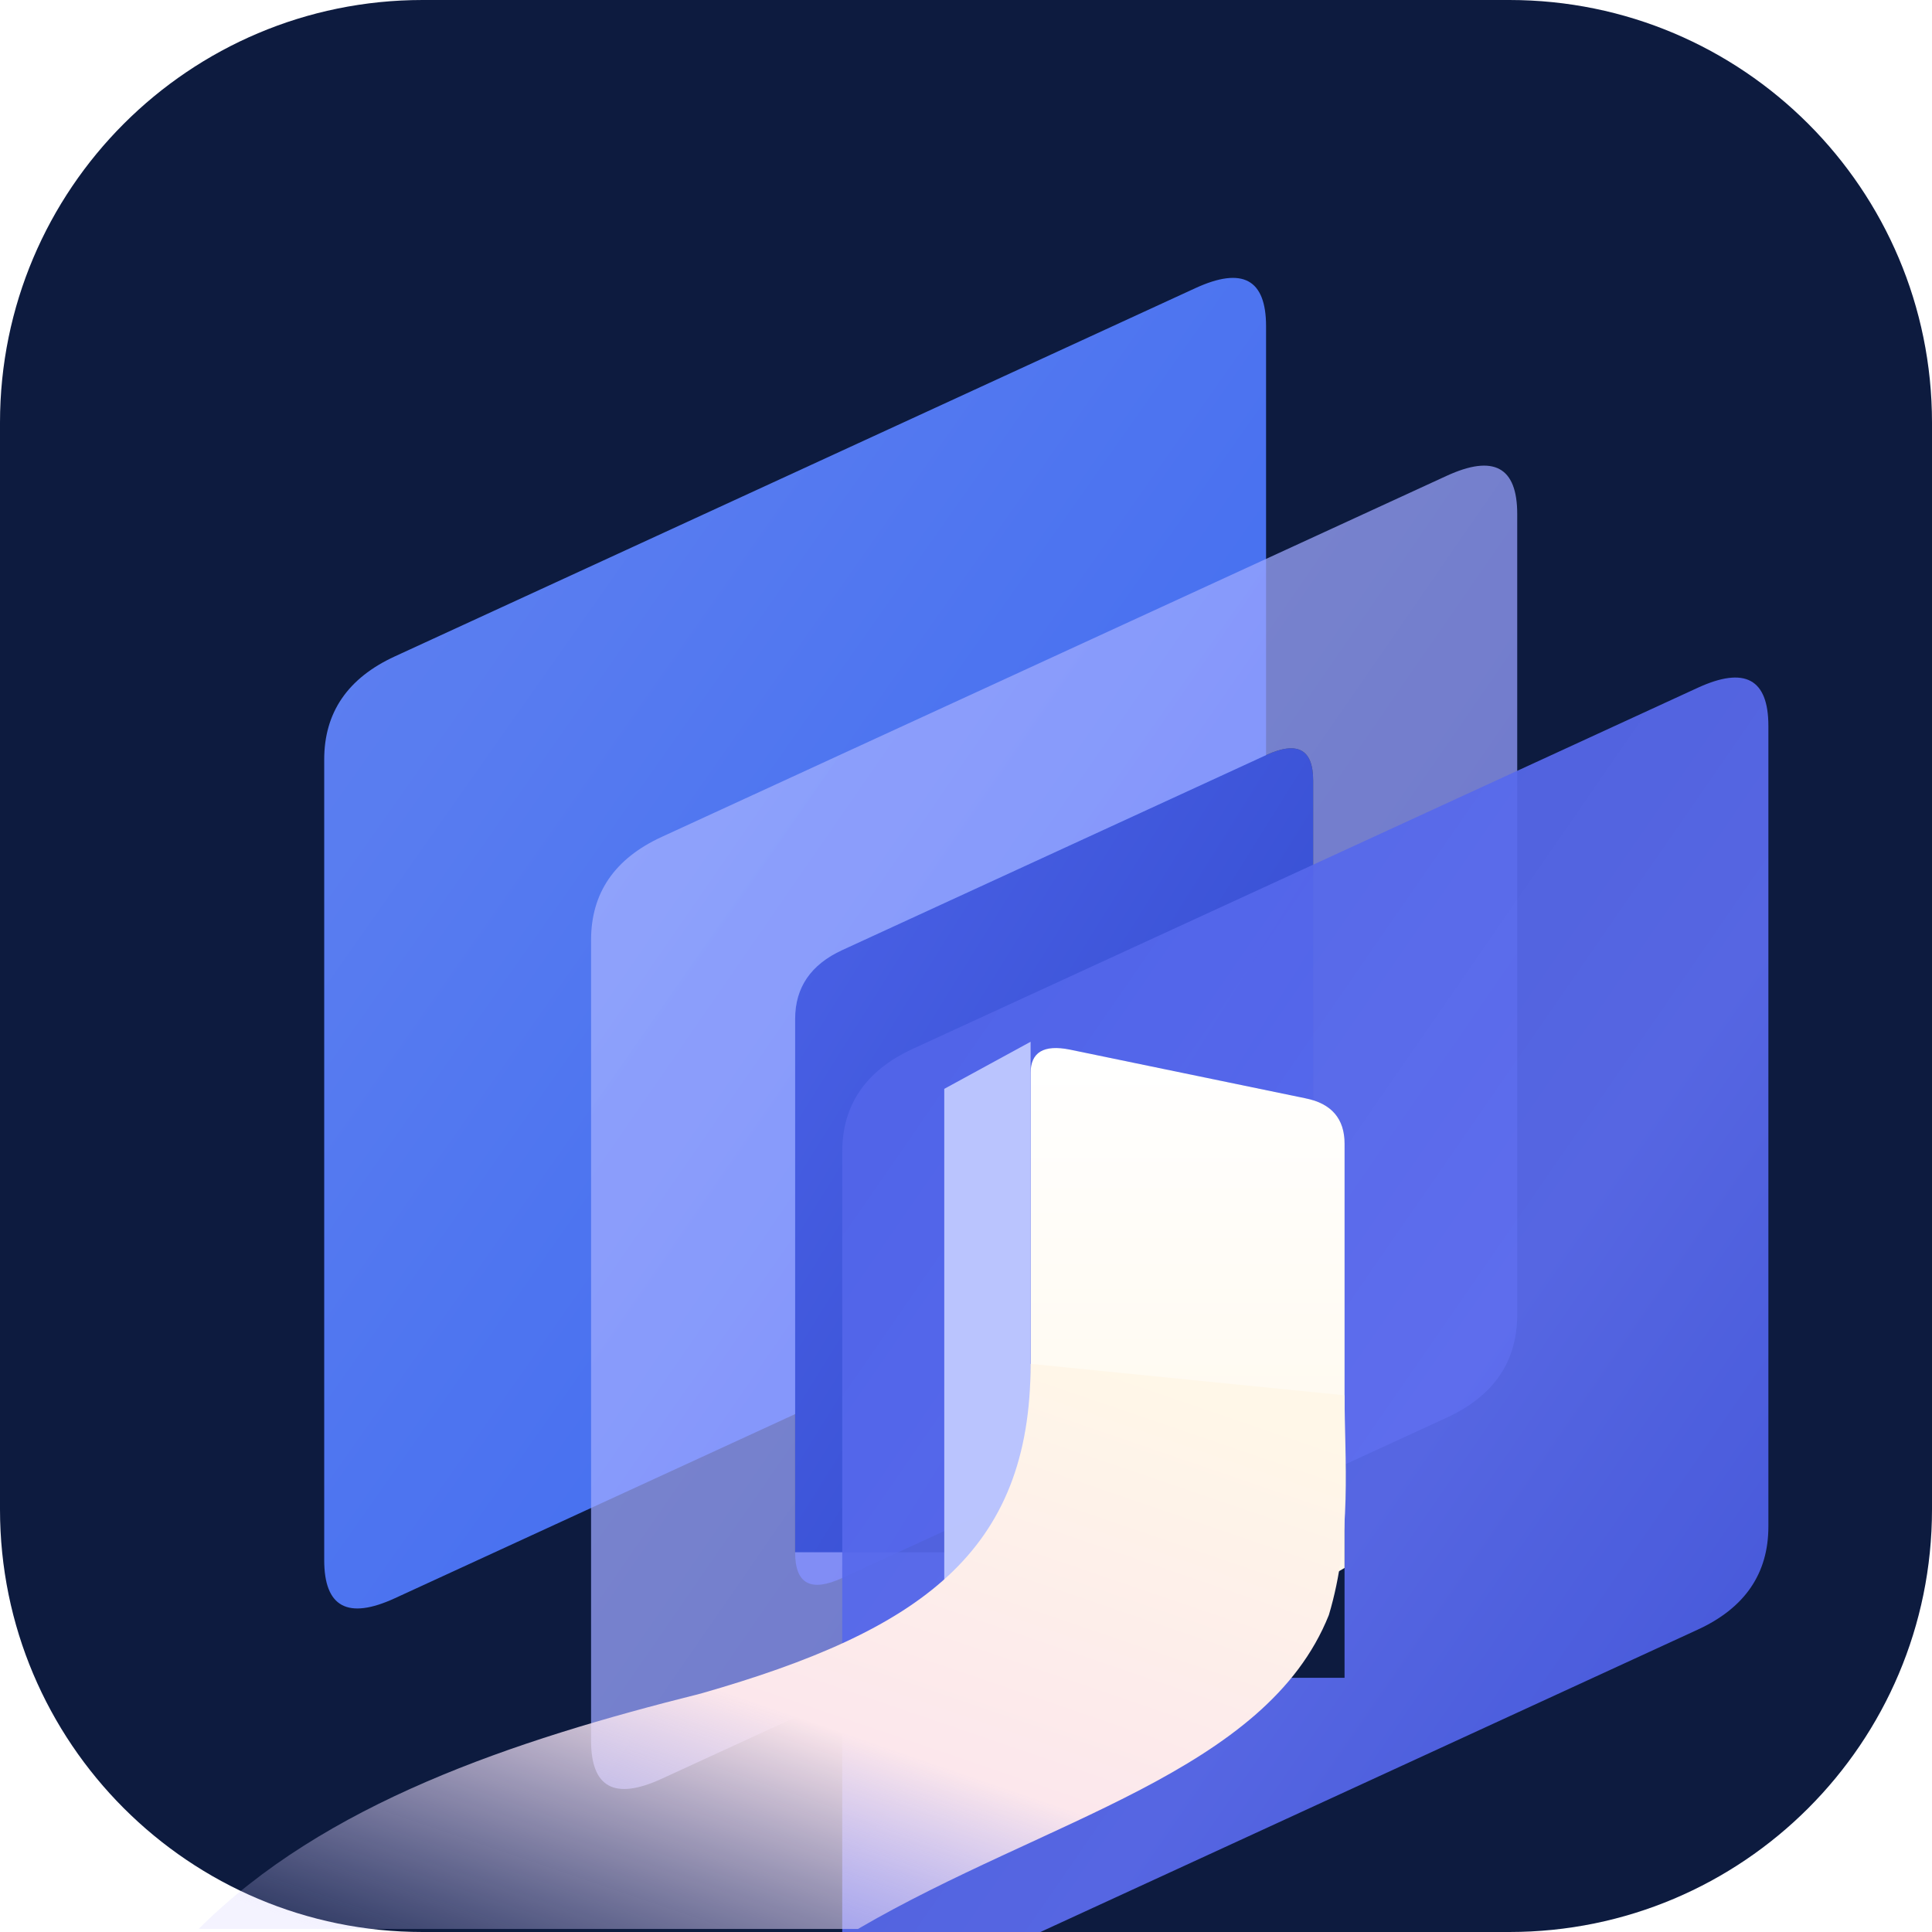
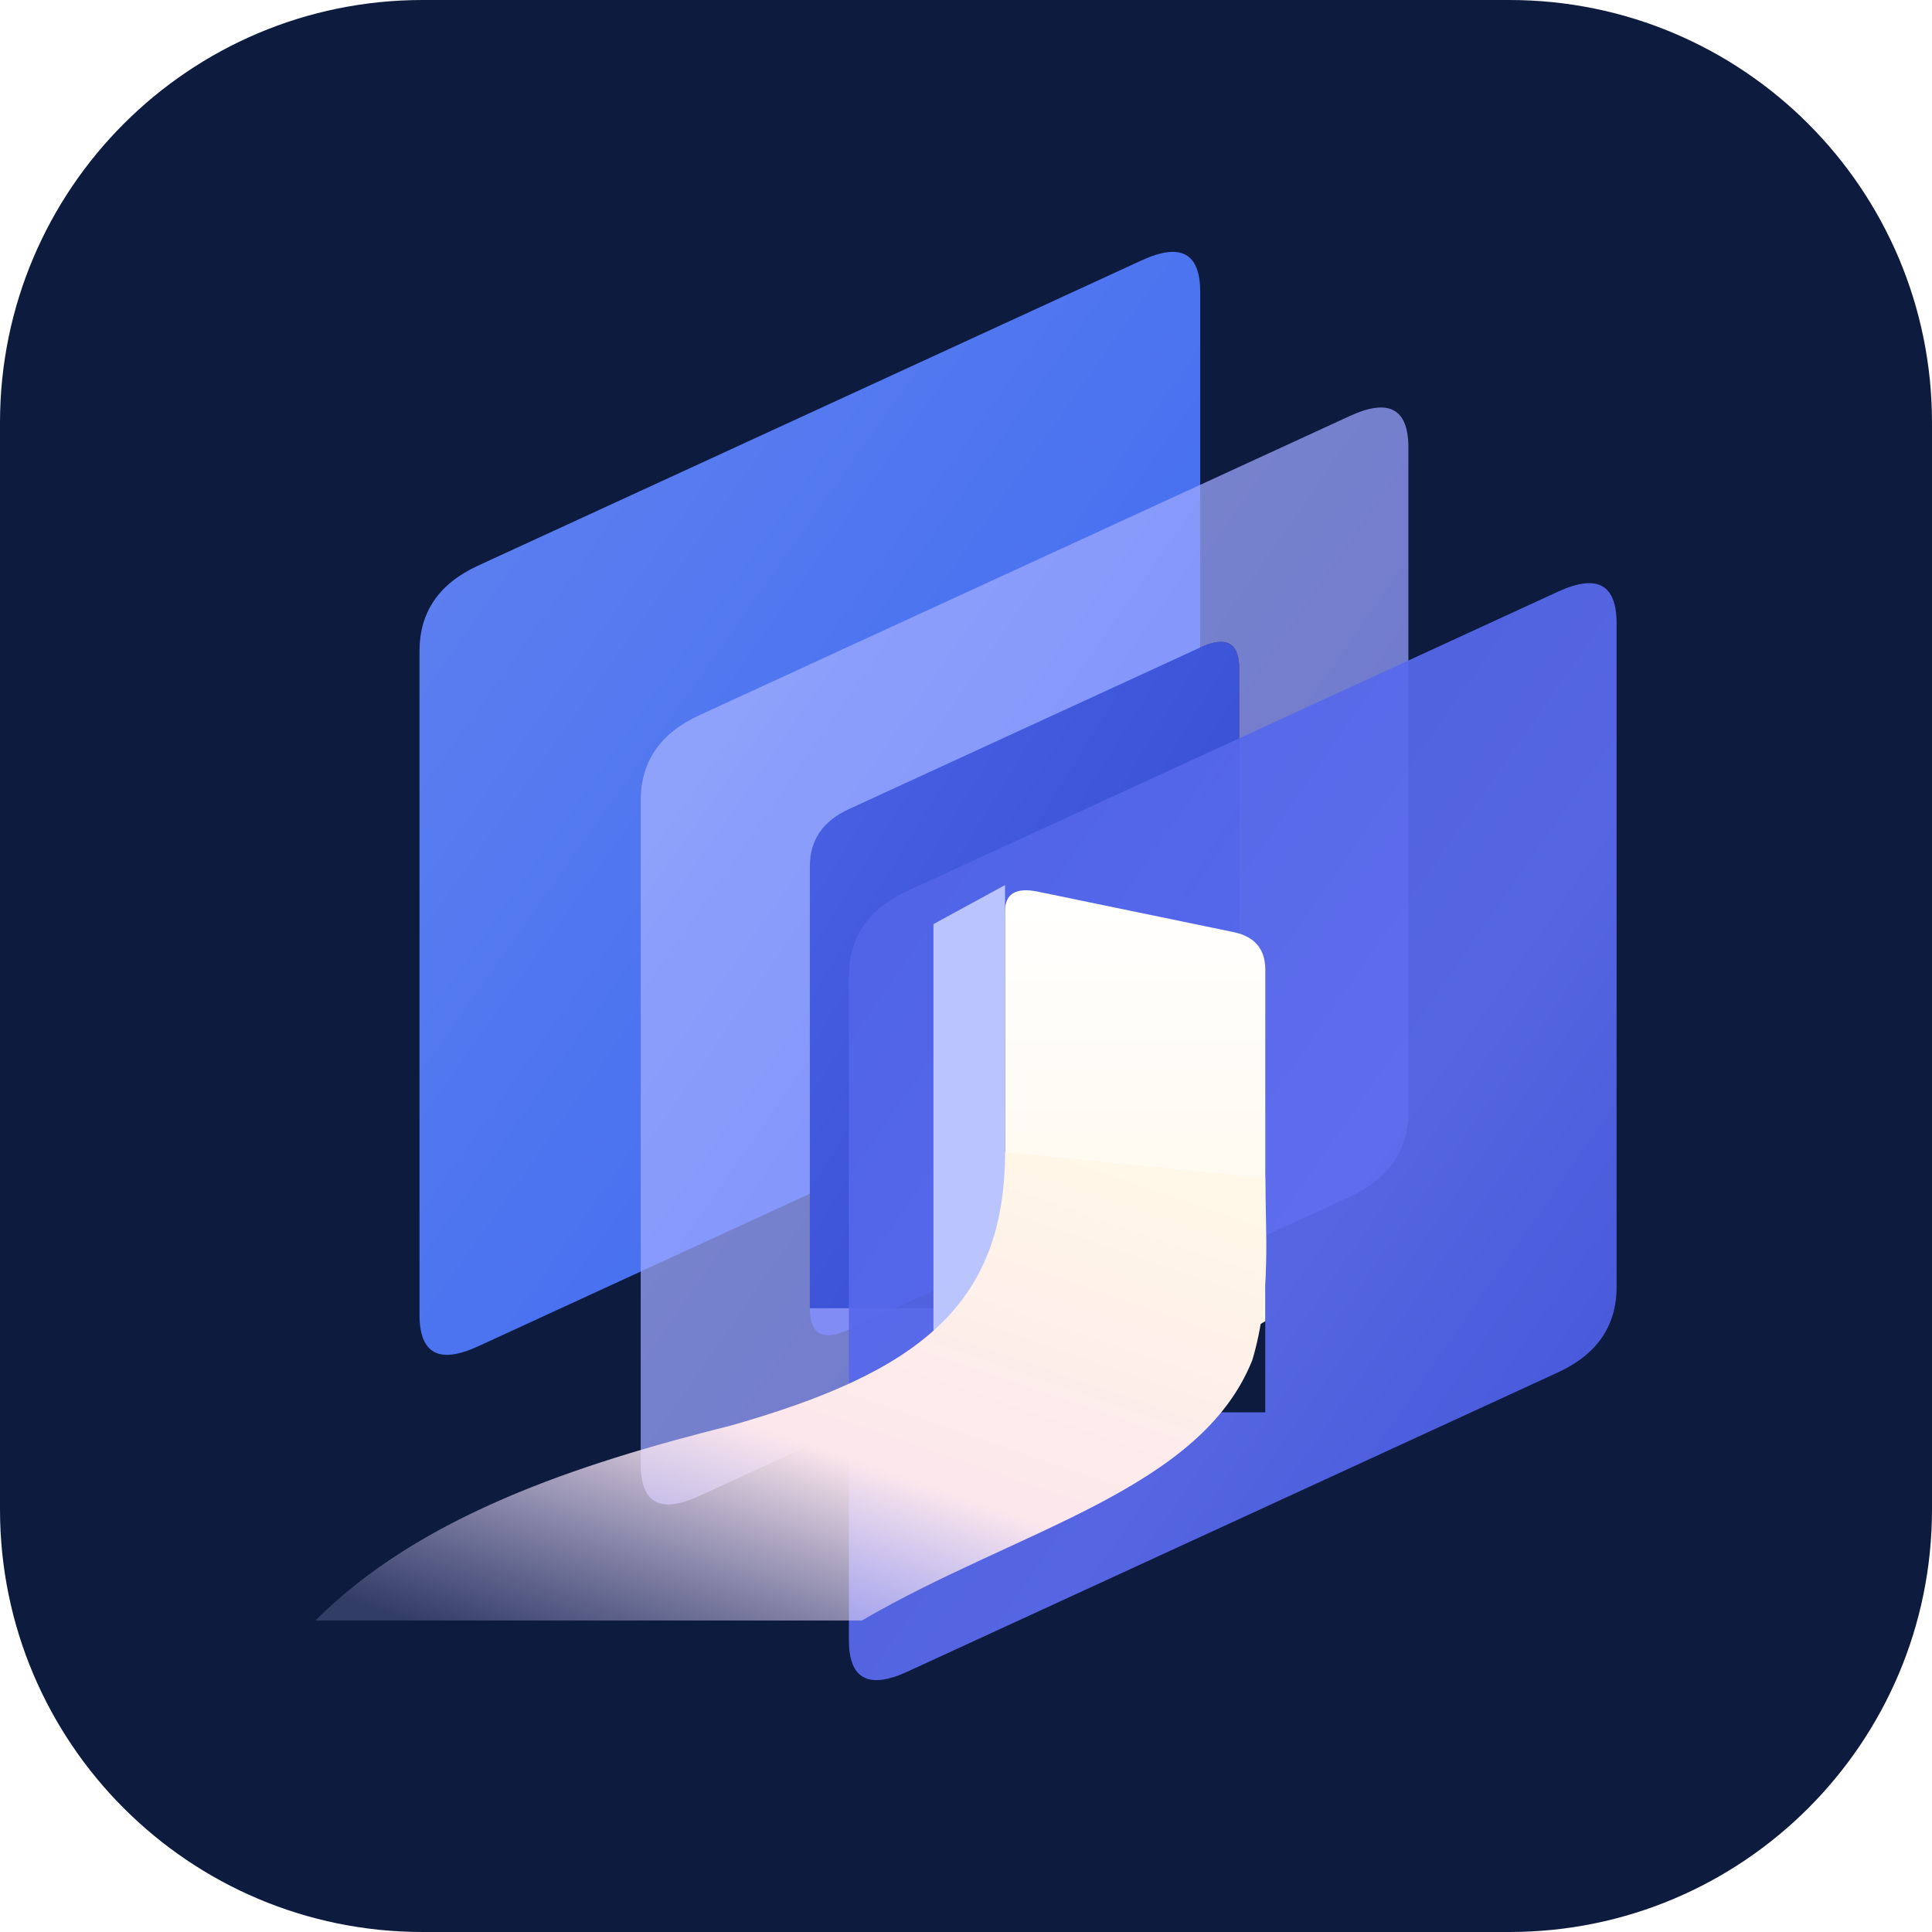
<svg xmlns="http://www.w3.org/2000/svg" viewBox="0 0 128 128">
  <defs>
    <linearGradient id="a" x1="0" y1="0" x2="1" y2="1">
      <stop offset="0" stop-color="#6A8CFF" />
      <stop offset="1" stop-color="#3B6CFF" />
    </linearGradient>
    <linearGradient id="b" x1="0" y1="0" x2="1" y2="1">
      <stop offset="0" stop-color="#A9B8FF" />
      <stop offset="1" stop-color="#8A8DFF" />
    </linearGradient>
    <linearGradient id="t" x1="0" y1="0" x2="1" y2="1">
      <stop offset="0" stop-color="#4C63E8" />
      <stop offset="1" stop-color="#2E46C9" />
    </linearGradient>
    <linearGradient id="c" x1="0" y1="0" x2="1" y2="1">
      <stop offset="0" stop-color="#4E62E6" />
      <stop offset=".6" stop-color="#5C6CF0" />
      <stop offset="1" stop-color="#4459E2" />
    </linearGradient>
    <linearGradient id="d" x1="0" y1="0" x2="0" y2="1">
      <stop offset="0" stop-color="#FFFFFF" />
      <stop offset="1" stop-color="#FFF7E8" />
    </linearGradient>
    <linearGradient id="p" x1=".8" y1="0" x2=".1" y2="1">
      <stop offset="0" stop-color="#FFF7E8" />
      <stop offset=".55" stop-color="#FCE7EC" />
      <stop offset="1" stop-color="#C9C3FF" stop-opacity=".2" />
    </linearGradient>
  </defs>
  <rect width="128" height="128" rx="28" fill="#0D1B3F" />
-   <g transform="translate(9 3) scale(1.04)">
+   <svg x="18.31" y="14" width="91.38" height="100" viewBox="1 11.7 106 116">
    <path d="M12,45.5 Q12,41 16.5,38.93 L67.5,15.47 Q72,13.4 72,17.9 L72,68.9 Q72,73.4 67.5,75.47 L16.5,98.93 Q12,101 12,96.5 Z" fill="url(#a)" opacity=".92" />
    <path d="M42,62.02 Q42,59.02 45,57.64 L72,45.22 Q75,43.84 75,46.84 L75,80.84 Q75,83.84 72,85.22 L45,97.64 Q42,99.02 42,96.02 Z" fill="url(#t)" />
    <path d="M29,57 Q29,52.5 33.5,50.43 L83.5,27.43 Q88,25.36 88,29.86 L88,80.86 Q88,85.36 83.5,87.43 L33.5,110.43 Q29,112.5 29,108 Z M42,96 L42,62.02 Q42,59.02 45,57.64 L72,45.22 Q75,43.84 75,46.84 L75,96 Z" fill="url(#b)" fill-rule="evenodd" opacity=".74" />
    <path d="M45,70.5 Q45,66 49.5,63.93 L99.5,40.93 Q104,38.86 104,43.36 L104,94.36 Q104,98.86 99.5,100.93 L49.5,123.93 Q45,126 45,121.5 Z M57,104 L57,65.48 Q57,63.48 59.5,63.98 L74.5,67.08 Q77,67.58 77,69.98 L77,104 Z" fill="url(#c)" fill-rule="evenodd" opacity=".92" />
    <path d="M57,100 L57,65.48 Q57,63.48 59.5,63.98 L74.5,67.08 Q77,67.58 77,69.98 L77,97 Q67,103 57,100 Z" fill="url(#d)" />
    <path d="M51.5,66.48 L57,63.48 L57,100 L51.5,102 Z" fill="#BFC8FF" opacity=".95" />
    <path d="M57,84 C57,96 50,101 36,105 C24,108 12,112 4,120 L46,120 C58,113 72,110 76,100 C77.5,95 77,90 77,86 Z" fill="url(#p)" />
-   </g>
+   </svg>
</svg>
